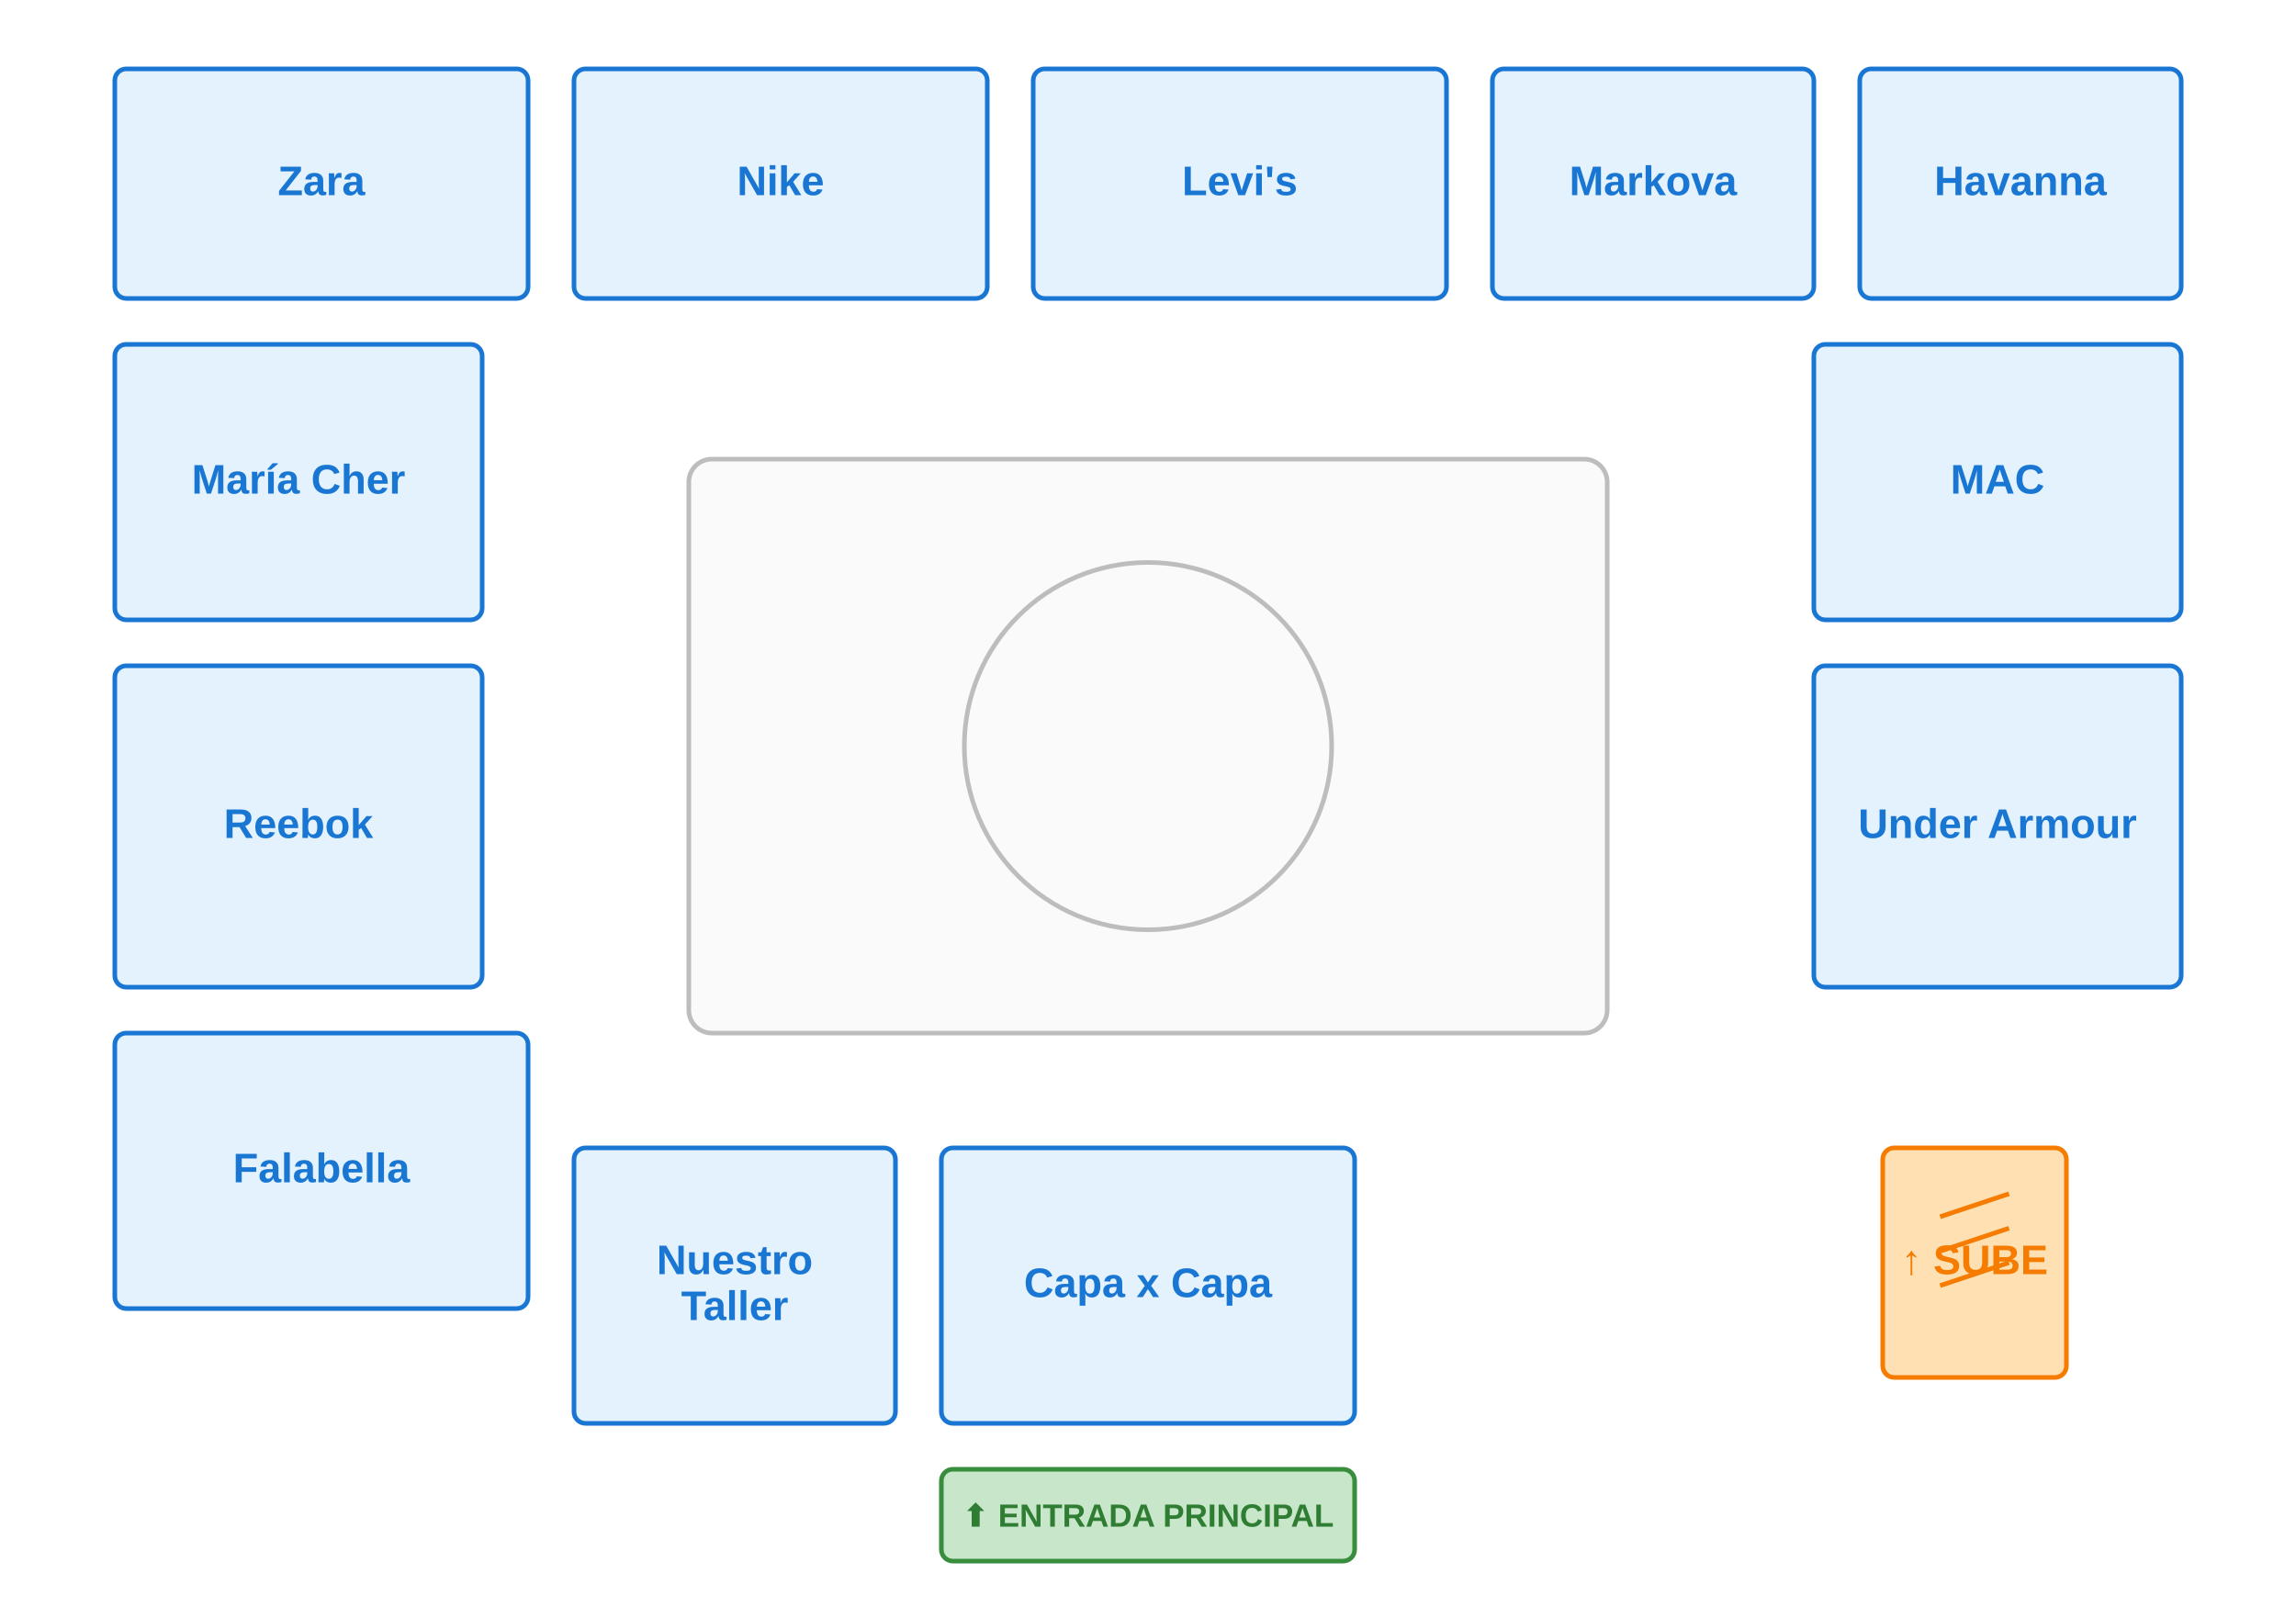
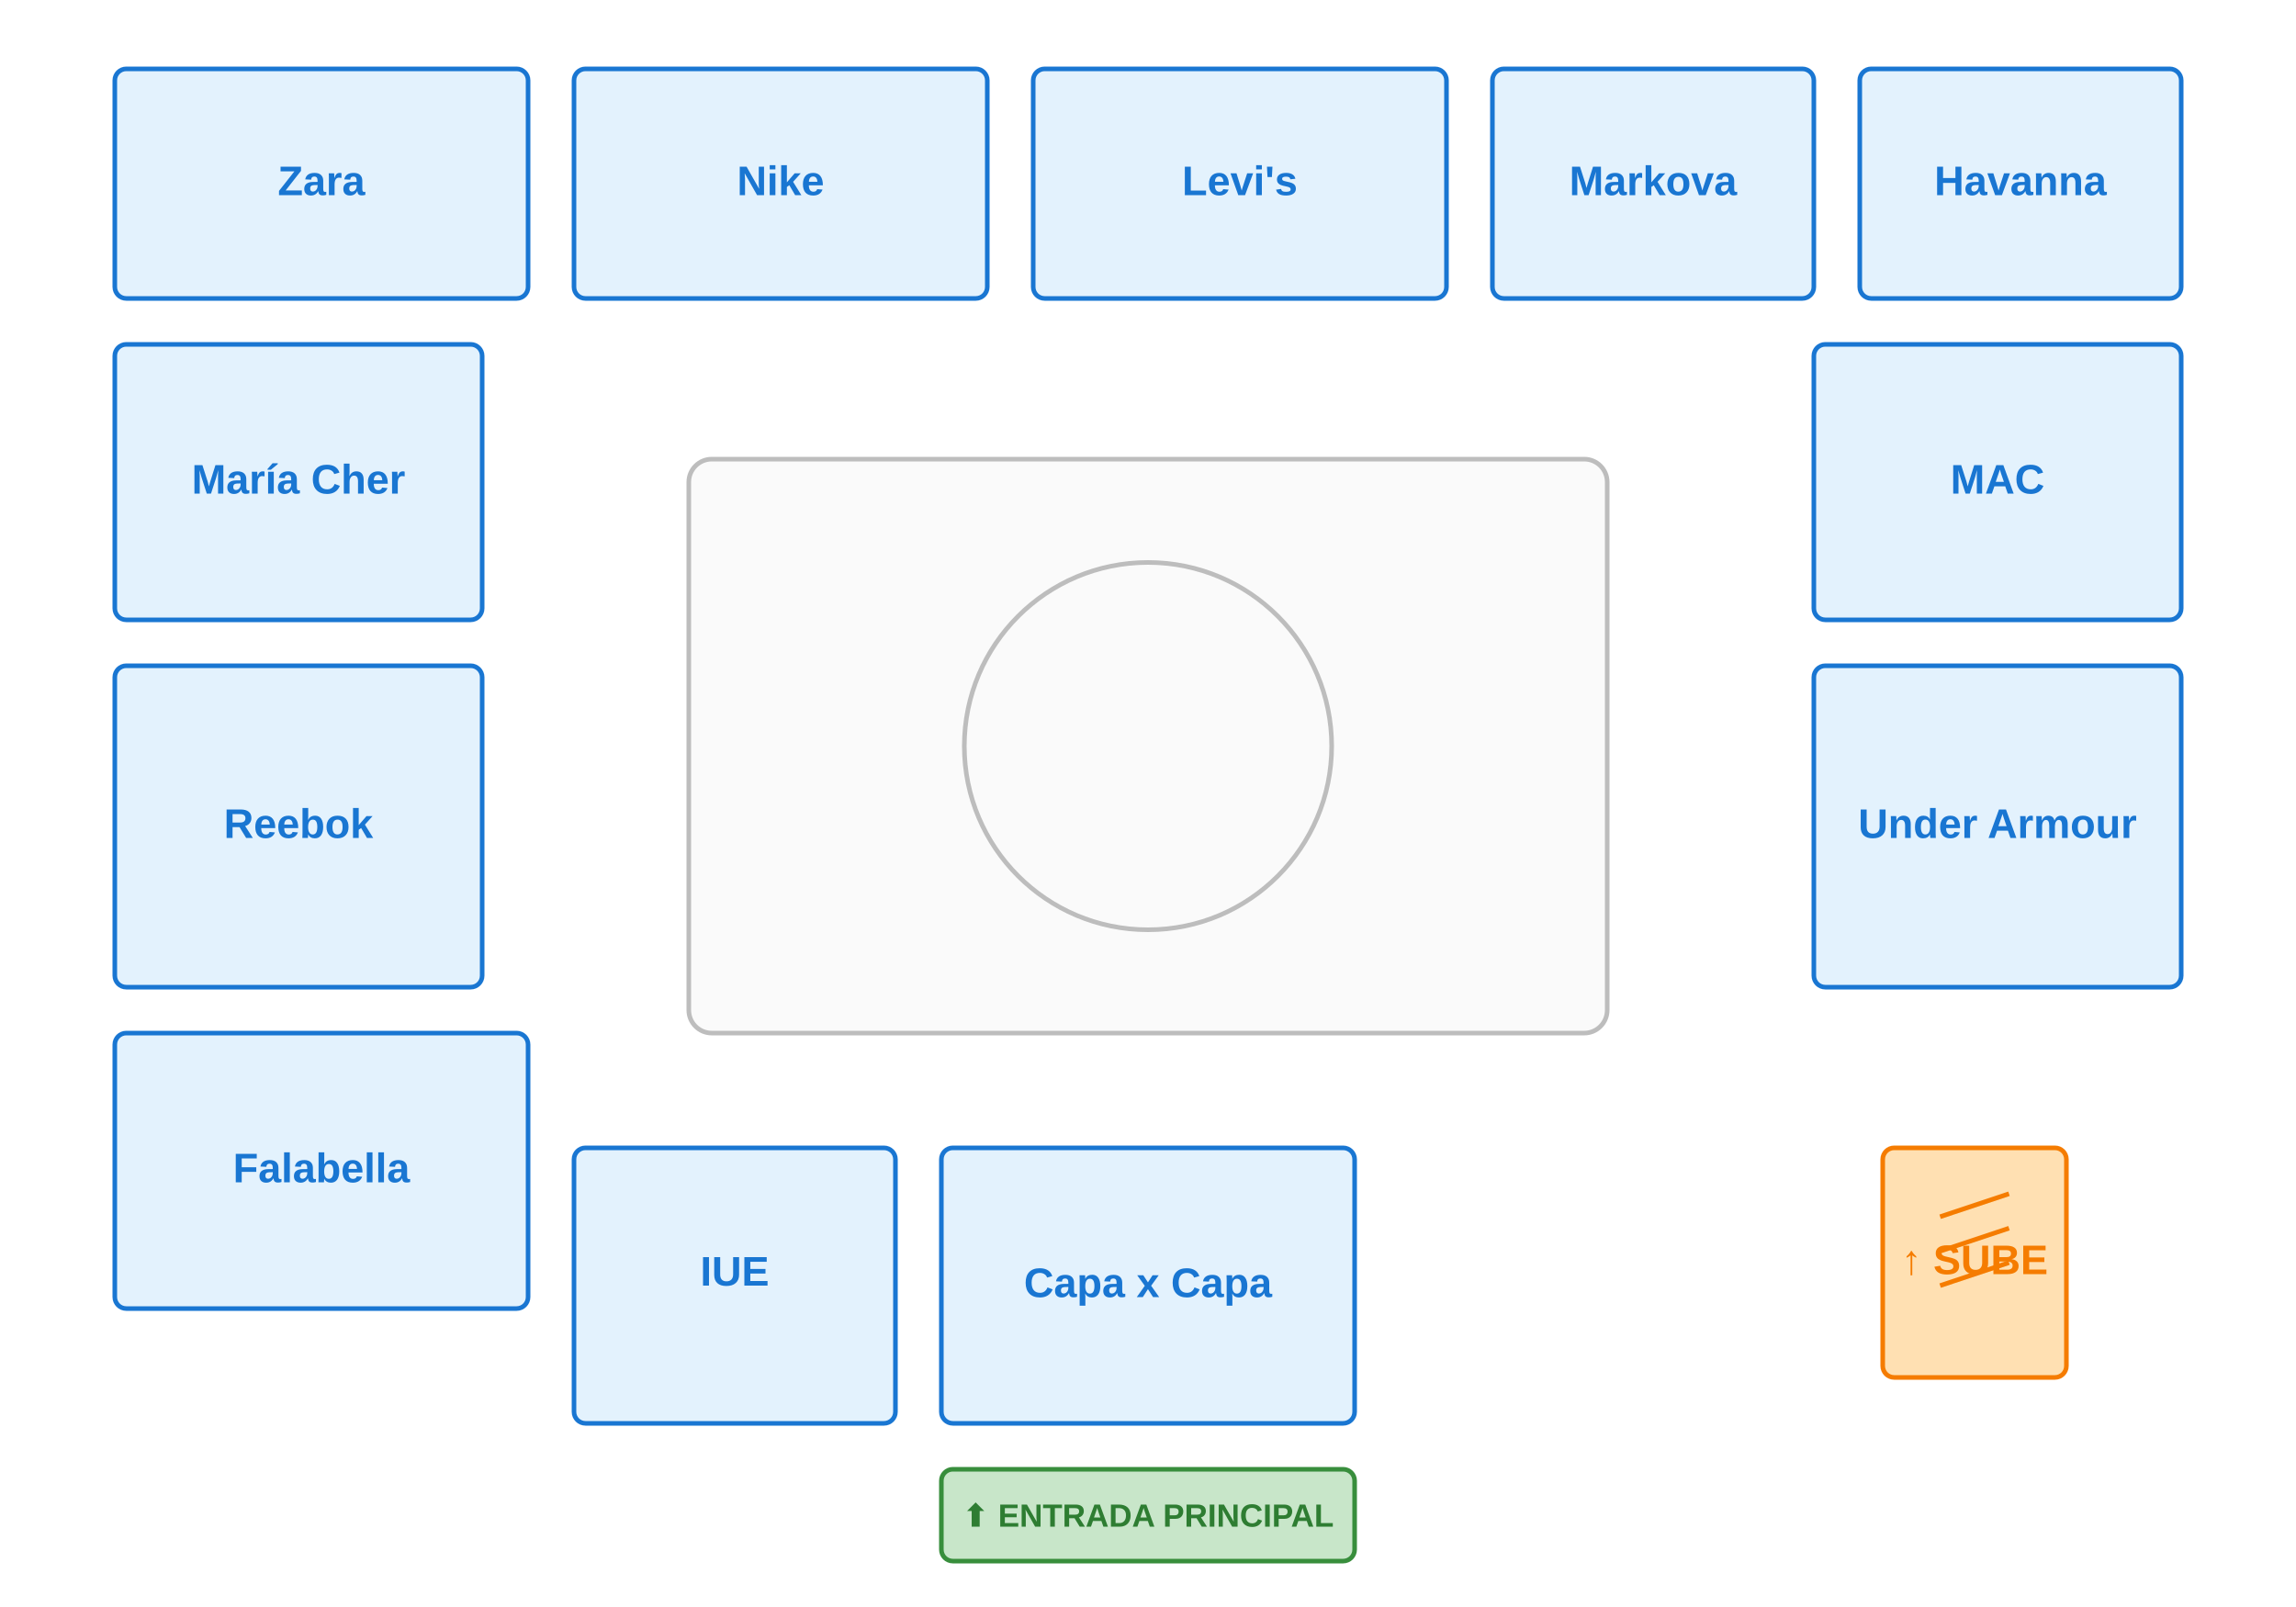
<svg xmlns="http://www.w3.org/2000/svg" viewBox="0 0 1000 700" id="mapa-svg-planta-baja">
  <defs>
    <style>
      .local {
        fill: #E3F2FD;
        stroke: #1976D2;
        stroke-width: 2;
        cursor: pointer;
        transition: all 0.3s ease;
      }
      .local:hover {
        fill: #BBDEFB;
        stroke: #0D47A1;
        stroke-width: 3;
        filter: drop-shadow(0 4px 8px rgba(13, 71, 161, 0.3));
      }
      .local.selected {
        fill: #64B5F6;
        stroke: #0D47A1;
        stroke-width: 3;
        animation: pulseLocal 1.5s ease-in-out infinite;
      }
      @keyframes pulseLocal {
        0%, 100% { opacity: 1; }
        50% { opacity: 0.7; }
      }
      .pasillo {
        fill: #FAFAFA;
        stroke: #BDBDBD;
        stroke-width: 2;
      }
      .entrada {
        fill: #C8E6C9;
        stroke: #388E3C;
        stroke-width: 2;
      }
      .local-text {
        font-family: 'Arial', sans-serif;
        font-size: 18px;
        fill: #1976D2;
        text-anchor: middle;
        pointer-events: none;
        font-weight: 700;
      }
      .escaleras {
        fill: #FFE0B2;
        stroke: #F57C00;
        stroke-width: 2;
      }
    </style>
  </defs>
  <rect class="pasillo" x="300" y="200" width="400" height="250" rx="10" />
  <circle class="pasillo" cx="500" cy="325" r="80" />
  <rect class="local" data-tienda-id="1" x="50" y="30" width="180" height="100" rx="5" />
  <text class="local-text" x="140" y="85">Zara</text>
  <rect class="local" data-tienda-id="3" x="250" y="30" width="180" height="100" rx="5" />
  <text class="local-text" x="340" y="85">Nike</text>
  <rect class="local" data-tienda-id="4" x="450" y="30" width="180" height="100" rx="5" />
  <text class="local-text" x="540" y="85">Levi's</text>
  <rect class="local" data-tienda-id="6" x="650" y="30" width="140" height="100" rx="5" />
  <text class="local-text" x="720" y="85">Markova</text>
  <rect class="local" data-tienda-id="8" x="810" y="30" width="140" height="100" rx="5" />
  <text class="local-text" x="880" y="85">Havanna</text>
  <rect class="local" data-tienda-id="16" x="50" y="150" width="160" height="120" rx="5" />
  <text class="local-text" x="130" y="215">María Cher</text>
  <rect class="local" data-tienda-id="19" x="50" y="290" width="160" height="140" rx="5" />
  <text class="local-text" x="130" y="365">Reebok</text>
  <rect class="local" data-tienda-id="20" x="790" y="150" width="160" height="120" rx="5" />
  <text class="local-text" x="870" y="215">MAC</text>
  <rect class="local" data-tienda-id="25" x="790" y="290" width="160" height="140" rx="5" />
  <text class="local-text" x="870" y="365">Under Armour</text>
  <rect class="local" data-tienda-id="28" x="50" y="450" width="180" height="120" rx="5" />
  <text class="local-text" x="140" y="515">Falabella</text>
  <rect class="local" data-tienda-id="33" x="250" y="500" width="140" height="120" rx="5" />
-   <text class="local-text" x="320" y="555">Nuestro</text>
-   <text class="local-text" x="320" y="575">Taller</text>
+   <text class="local-text" x="320" y="560">IUE</text>
  <rect class="local" data-tienda-id="29" x="410" y="500" width="180" height="120" rx="5" />
  <text class="local-text" x="500" y="565">Capa x Capa</text>
  <rect class="escaleras" x="820" y="500" width="80" height="100" rx="5" />
  <text class="local-text" x="860" y="555" style="fill: #F57C00;">↑ SUBE</text>
  <line x1="845" y1="530" x2="875" y2="520" stroke="#F57C00" stroke-width="2" />
  <line x1="845" y1="545" x2="875" y2="535" stroke="#F57C00" stroke-width="2" />
  <line x1="845" y1="560" x2="875" y2="550" stroke="#F57C00" stroke-width="2" />
  <rect class="entrada" x="410" y="640" width="180" height="40" rx="5" />
  <text class="local-text" x="500" y="665" style="fill: #2E7D32; font-size: 14px;">⬆ ENTRADA PRINCIPAL</text>
</svg>
